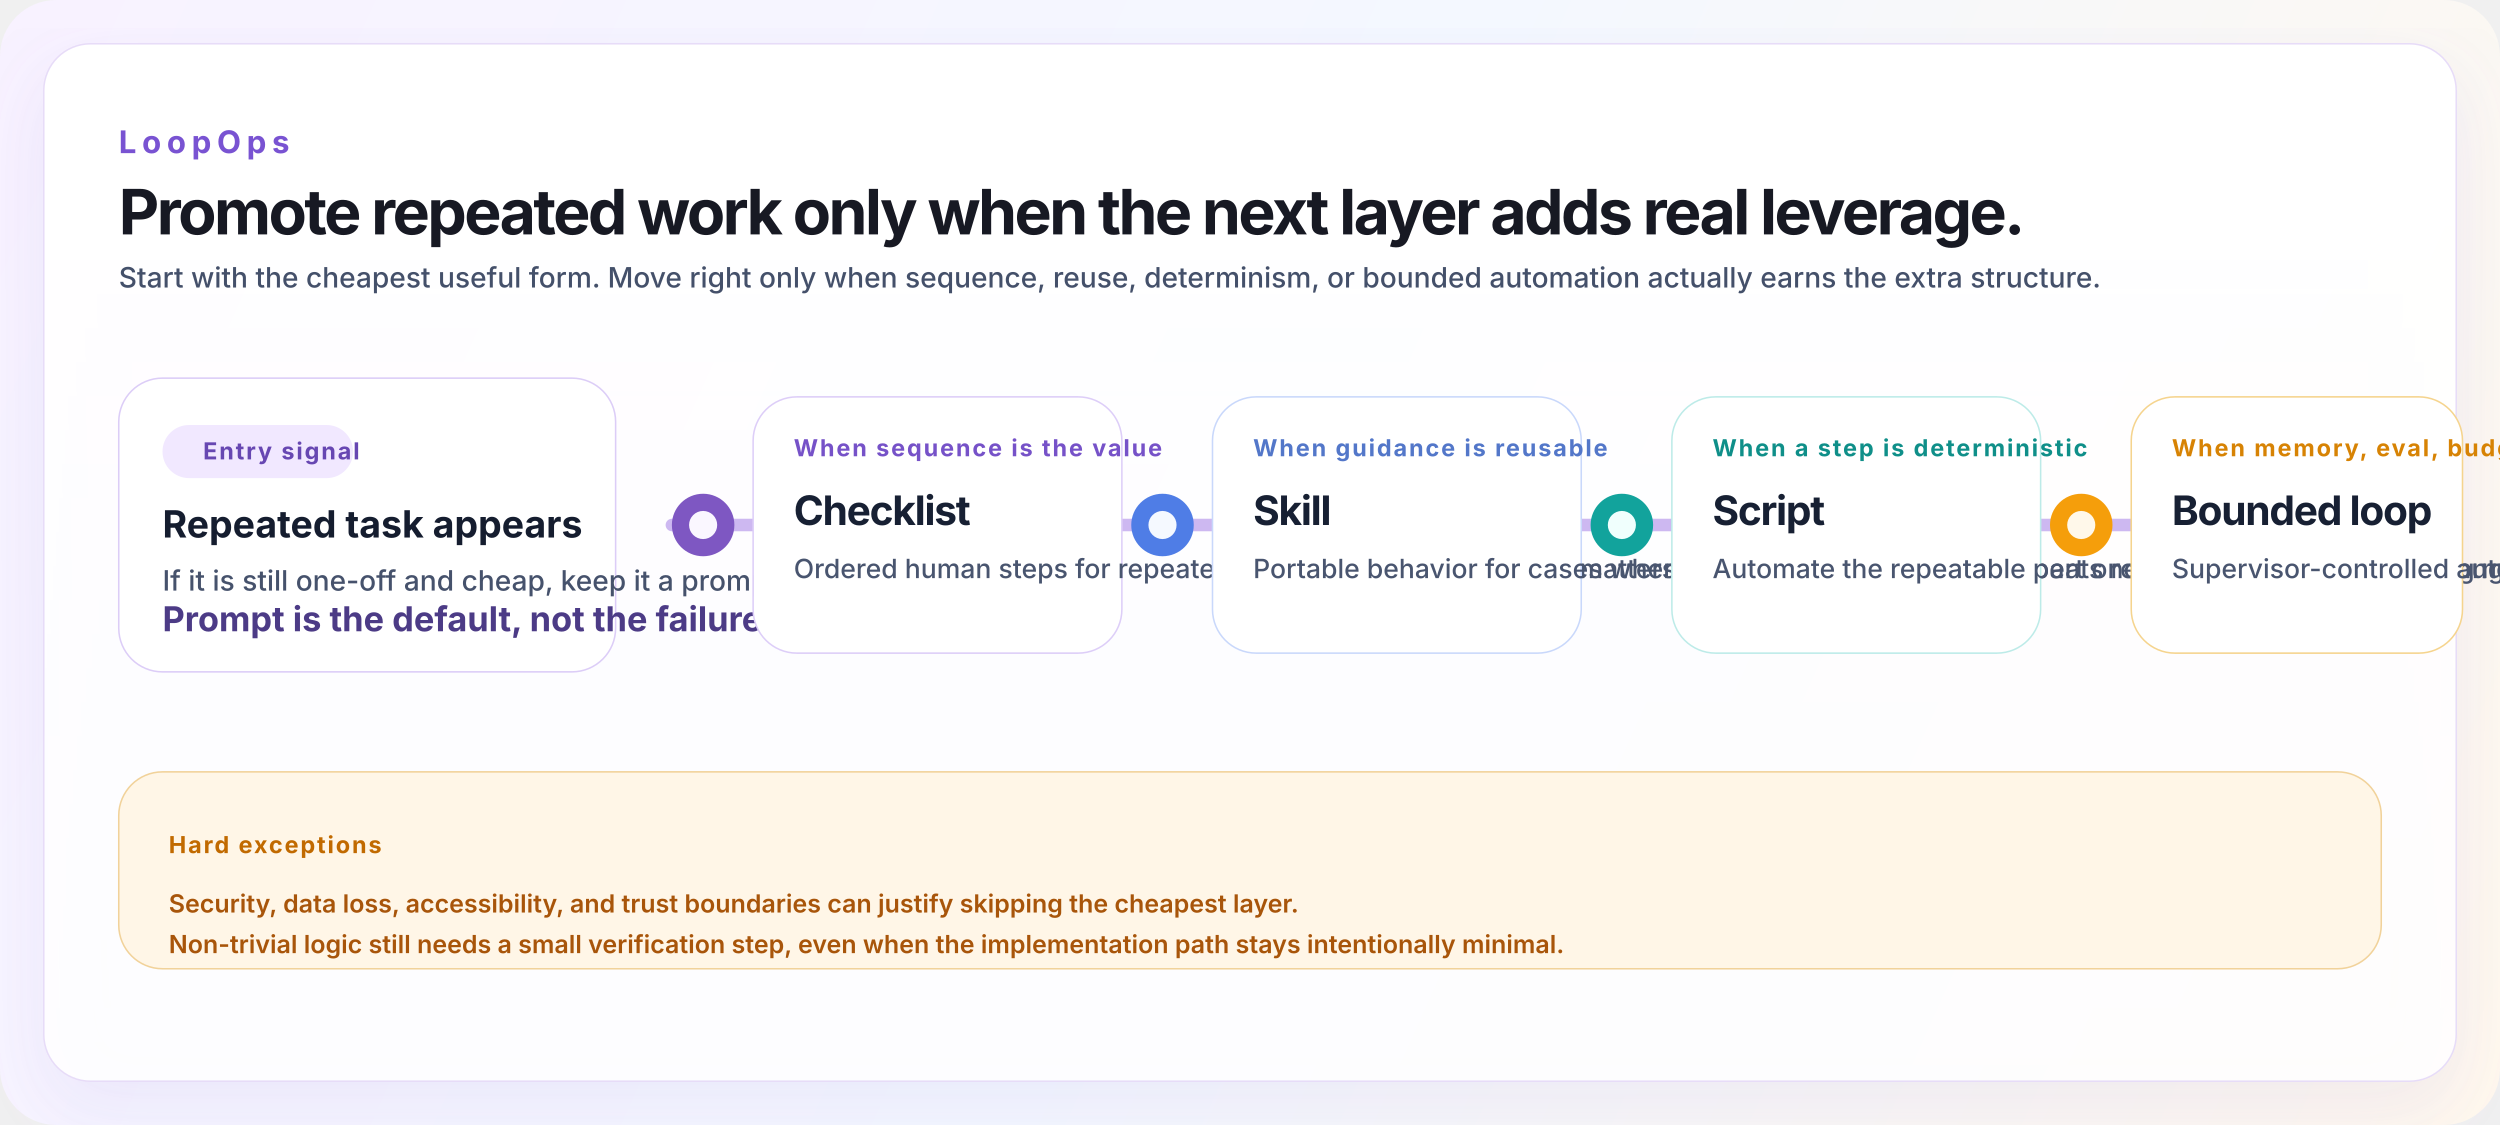
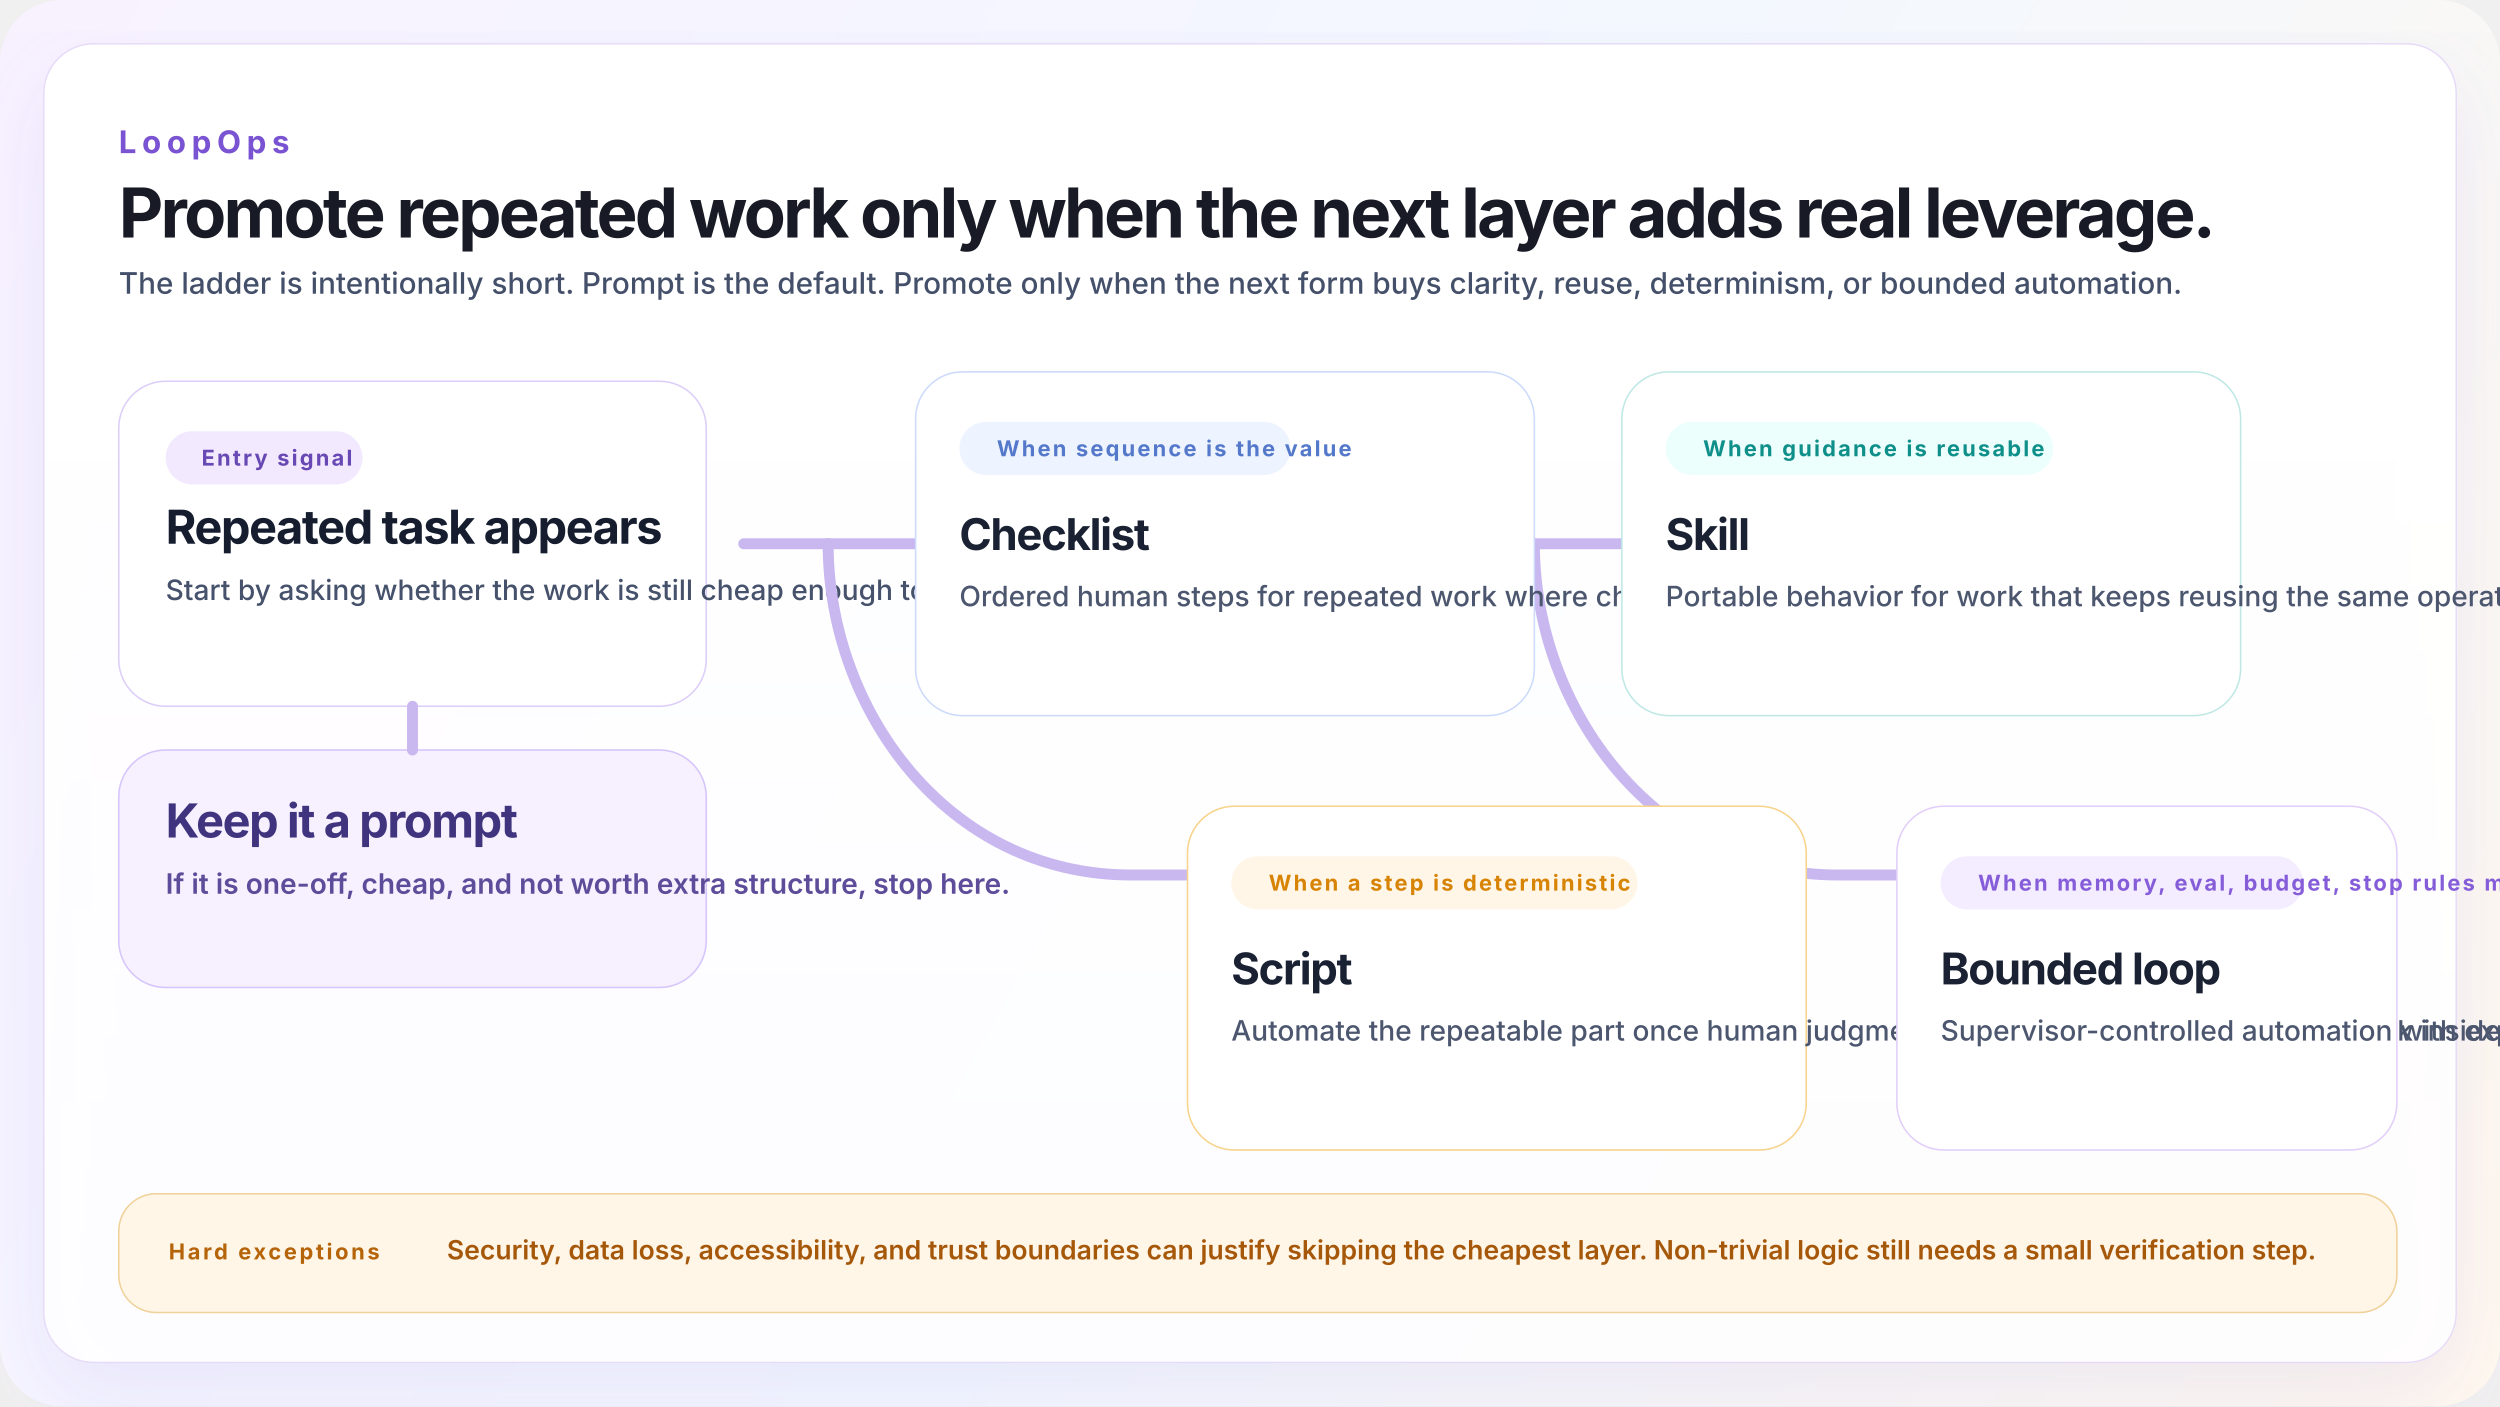
- <svg xmlns="http://www.w3.org/2000/svg" width="1600" height="720" viewBox="0 0 1600 720" fill="none" role="img" aria-labelledby="title desc">
+ <svg xmlns="http://www.w3.org/2000/svg" width="1600" height="900" viewBox="0 0 1600 900" fill="none" role="img" aria-labelledby="title desc">
  <defs>
-     <linearGradient id="bg" x1="0" y1="0" x2="1600" y2="720" gradientUnits="userSpaceOnUse">
+     <linearGradient id="bg" x1="0" y1="0" x2="1600" y2="900" gradientUnits="userSpaceOnUse">
      <stop stop-color="#F8F2FF" />
-       <stop offset="0.5" stop-color="#F4F8FF" />
-       <stop offset="1" stop-color="#FFF8ED" />
+       <stop offset="0.52" stop-color="#F3F8FF" />
+       <stop offset="1" stop-color="#FFF8EE" />
    </linearGradient>
    <linearGradient id="panel" x1="0" y1="0" x2="0" y2="1">
      <stop stop-color="#FFFFFF" stop-opacity="0.98" />
-       <stop offset="1" stop-color="#FFFFFF" stop-opacity="0.86" />
+       <stop offset="1" stop-color="#FFFFFF" stop-opacity="0.9" />
    </linearGradient>
    <filter id="shadow" x="-20%" y="-20%" width="140%" height="160%">
-       <feDropShadow dx="0" dy="18" stdDeviation="24" flood-color="#8D74D9" flood-opacity="0.13" />
+       <feDropShadow dx="0" dy="20" stdDeviation="26" flood-color="#8B74D7" flood-opacity="0.14" />
    </filter>
    <style>
      .eyebrow { font: 700 20px ui-sans-serif, -apple-system, BlinkMacSystemFont, "Segoe UI", sans-serif; letter-spacing: 0.18em; text-transform: uppercase; fill: #7953D2; }
-       .title { font: 700 40px ui-sans-serif, -apple-system, BlinkMacSystemFont, "Segoe UI", sans-serif; letter-spacing: -0.04em; fill: #171923; }
-       .lede { font: 500 18px ui-sans-serif, -apple-system, BlinkMacSystemFont, "Segoe UI", sans-serif; fill: #44506A; }
-       .tag { font: 700 15px ui-sans-serif, -apple-system, BlinkMacSystemFont, "Segoe UI", sans-serif; letter-spacing: 0.08em; text-transform: uppercase; }
-       .nodeTitle { font: 700 26px ui-sans-serif, -apple-system, BlinkMacSystemFont, "Segoe UI", sans-serif; letter-spacing: -0.03em; fill: #172033; }
-       .nodeBody { font: 500 17px ui-sans-serif, -apple-system, BlinkMacSystemFont, "Segoe UI", sans-serif; fill: #49556F; }
-       .entryTitle { font: 700 24px ui-sans-serif, -apple-system, BlinkMacSystemFont, "Segoe UI", sans-serif; fill: #151D2F; }
+       .title { font: 700 44px ui-sans-serif, -apple-system, BlinkMacSystemFont, "Segoe UI", sans-serif; letter-spacing: -0.04em; fill: #181B26; }
+       .lede { font: 500 19px ui-sans-serif, -apple-system, BlinkMacSystemFont, "Segoe UI", sans-serif; fill: #44506A; }
+       .tag { font: 700 14px ui-sans-serif, -apple-system, BlinkMacSystemFont, "Segoe UI", sans-serif; letter-spacing: 0.1em; text-transform: uppercase; }
+       .cardTitle { font: 700 28px ui-sans-serif, -apple-system, BlinkMacSystemFont, "Segoe UI", sans-serif; letter-spacing: -0.03em; fill: #192132; }
+       .cardBody { font: 500 18px ui-sans-serif, -apple-system, BlinkMacSystemFont, "Segoe UI", sans-serif; fill: #4C576F; }
+       .entryTitle { font: 700 30px ui-sans-serif, -apple-system, BlinkMacSystemFont, "Segoe UI", sans-serif; letter-spacing: -0.03em; fill: #151D2F; }
      .entryBody { font: 500 18px ui-sans-serif, -apple-system, BlinkMacSystemFont, "Segoe UI", sans-serif; fill: #46526C; }
-       .rule { font: 600 16px ui-sans-serif, -apple-system, BlinkMacSystemFont, "Segoe UI", sans-serif; fill: #A8550A; }
-       .prompt { font: 700 22px ui-sans-serif, -apple-system, BlinkMacSystemFont, "Segoe UI", sans-serif; fill: #4C3B86; }
+       .promptTitle { font: 700 30px ui-sans-serif, -apple-system, BlinkMacSystemFont, "Segoe UI", sans-serif; letter-spacing: -0.03em; fill: #41347E; }
+       .promptBody { font: 600 18px ui-sans-serif, -apple-system, BlinkMacSystemFont, "Segoe UI", sans-serif; fill: #5C4C99; }
+       .ruleTag { font: 700 14px ui-sans-serif, -apple-system, BlinkMacSystemFont, "Segoe UI", sans-serif; letter-spacing: 0.12em; text-transform: uppercase; fill: #B56409; }
+       .ruleText { font: 600 17px ui-sans-serif, -apple-system, BlinkMacSystemFont, "Segoe UI", sans-serif; fill: #A6580A; }
+       .arrow { stroke: #C9B7F0; stroke-width: 7; stroke-linecap: round; stroke-linejoin: round; fill: none; }
    </style>
  </defs>
-   <rect width="1600" height="720" rx="36" fill="url(#bg)" />
-   <rect x="28" y="28" width="1544" height="664" rx="30" fill="url(#panel)" stroke="#E7DCF8" filter="url(#shadow)" />
+   <rect width="1600" height="900" rx="40" fill="url(#bg)" />
+   <rect x="28" y="28" width="1544" height="844" rx="32" fill="url(#panel)" stroke="#E7DCF8" filter="url(#shadow)" />
  <text x="76" y="98" class="eyebrow">LoopOps</text>
-   <text x="76" y="150" class="title">Promote repeated work only when the next layer adds real leverage.</text>
-   <text x="76" y="184" class="lede">Start with the cheapest useful form. Move right only when sequence, reuse, determinism, or bounded automation actually earns the extra structure.</text>
-   <rect x="76" y="242" width="318" height="188" rx="28" fill="#FFFFFF" stroke="#DCCDF7" />
-   <rect x="104" y="272" width="122" height="34" rx="17" fill="#F1E8FF" />
-   <text x="130" y="294" class="tag" fill="#6747B2">Entry signal</text>
-   <text x="104" y="344" class="entryTitle">Repeated task appears</text>
-   <text x="104" y="378" class="entryBody">If it is still one-off and cheap, keep it a prompt and stop there.</text>
-   <text x="104" y="404" class="prompt">Prompt is the default, not the failure state.</text>
-   <path d="M430 336H1420" stroke="#CDB8F1" stroke-width="8" stroke-linecap="round" />
-   <g transform="translate(450 254)">
-     <circle cx="0" cy="82" r="20" fill="#7E57C2" />
-     <circle cx="0" cy="82" r="9" fill="#FAF7FF" />
-     <rect x="32" y="0" width="236" height="164" rx="28" fill="#FFFFFF" stroke="#DDCEF8" />
-     <text x="58" y="38" class="tag" fill="#7652C8">When sequence is the value</text>
-     <text x="58" y="82" class="nodeTitle">Checklist</text>
-     <text x="58" y="116" class="nodeBody">Ordered human steps for repeated work where choreography matters more than abstraction.</text>
+   <text x="76" y="152" class="title">Promote repeated work only when the next layer adds real leverage.</text>
+   <text x="76" y="188" class="lede">The ladder is intentionally short. Prompt is the default. Promote only when the next form buys clarity, reuse, determinism, or bounded automation.</text>
+   <rect x="76" y="244" width="376" height="208" rx="30" fill="#FFFFFF" stroke="#DDCEF8" />
+   <rect x="106" y="276" width="126" height="34" rx="17" fill="#F2E9FF" />
+   <text x="129" y="298" class="tag" fill="#6848B3">Entry signal</text>
+   <text x="106" y="348" class="entryTitle">Repeated task appears</text>
+   <text x="106" y="384" class="entryBody">Start by asking whether the work is still cheap enough to stay an ordinary prompt.</text>
+   <rect x="76" y="480" width="376" height="152" rx="30" fill="#F6F0FF" stroke="#D6C5FB" />
+   <text x="106" y="536" class="promptTitle">Keep it a prompt</text>
+   <text x="106" y="572" class="promptBody">If it is one-off, cheap, and not worth extra structure, stop here.</text>
+   <path d="M476 348H530" class="arrow" />
+   <path d="M264 452V480" class="arrow" />
+   <path d="M530 348H586" class="arrow" />
+   <path d="M982 348H1038" class="arrow" />
+   <path d="M530 348C530 454 606 560 724 560H760" class="arrow" />
+   <path d="M982 348C982 454 1060 560 1176 560H1214" class="arrow" />
+   <g transform="translate(586 238)">
+     <rect width="396" height="220" rx="30" fill="#FFFFFF" stroke="#CCDAFB" />
+     <rect x="28" y="32" width="212" height="34" rx="17" fill="#EEF4FF" />
+     <text x="52" y="54" class="tag" fill="#5478CA">When sequence is the value</text>
+     <text x="28" y="114" class="cardTitle">Checklist</text>
+     <text x="28" y="150" class="cardBody">Ordered human steps for repeated work where choreography matters more than abstraction.</text>
  </g>
-   <g transform="translate(744 254)">
-     <circle cx="0" cy="82" r="20" fill="#4F7DE6" />
-     <circle cx="0" cy="82" r="9" fill="#F5F9FF" />
-     <rect x="32" y="0" width="236" height="164" rx="28" fill="#FFFFFF" stroke="#C9D8FB" />
-     <text x="58" y="38" class="tag" fill="#5377C9">When guidance is reusable</text>
-     <text x="58" y="82" class="nodeTitle">Skill</text>
-     <text x="58" y="116" class="nodeBody">Portable behavior for cases where a durable instruction layer beats rewriting the same operating model.</text>
+   <g transform="translate(1038 238)">
+     <rect width="396" height="220" rx="30" fill="#FFFFFF" stroke="#BFE8E5" />
+     <rect x="28" y="32" width="248" height="34" rx="17" fill="#ECFFFD" />
+     <text x="52" y="54" class="tag" fill="#0F8F89">When guidance is reusable</text>
+     <text x="28" y="114" class="cardTitle">Skill</text>
+     <text x="28" y="150" class="cardBody">Portable behavior for work that keeps reusing the same operating model, boundaries, and quality gates.</text>
  </g>
-   <g transform="translate(1038 254)">
-     <circle cx="0" cy="82" r="20" fill="#12A39C" />
-     <circle cx="0" cy="82" r="9" fill="#F0FFFD" />
-     <rect x="32" y="0" width="236" height="164" rx="28" fill="#FFFFFF" stroke="#BDEBE8" />
-     <text x="58" y="38" class="tag" fill="#0F8F89">When a step is deterministic</text>
-     <text x="58" y="82" class="nodeTitle">Script</text>
-     <text x="58" y="116" class="nodeBody">Automate the repeatable part once human judgment is no longer doing meaningful work inside the step.</text>
+   <g transform="translate(760 516)">
+     <rect width="396" height="220" rx="30" fill="#FFFFFF" stroke="#F7D38B" />
+     <rect x="28" y="32" width="260" height="34" rx="17" fill="#FFF6E8" />
+     <text x="52" y="54" class="tag" fill="#D78304">When a step is deterministic</text>
+     <text x="28" y="114" class="cardTitle">Script</text>
+     <text x="28" y="150" class="cardBody">Automate the repeatable part once human judgment is no longer doing meaningful work inside the step.</text>
  </g>
-   <g transform="translate(1332 254)">
-     <circle cx="0" cy="82" r="20" fill="#F59E0B" />
-     <circle cx="0" cy="82" r="9" fill="#FFF8EA" />
-     <rect x="32" y="0" width="212" height="164" rx="28" fill="#FFFFFF" stroke="#F5D48E" />
-     <text x="58" y="38" class="tag" fill="#D78304">When memory, eval, budget, stop rules matter</text>
-     <text x="58" y="82" class="nodeTitle">Bounded loop</text>
-     <text x="58" y="116" class="nodeBody">Supervisor-controlled automation with explicit constraints, memory shape, and exit conditions.</text>
+   <g transform="translate(1214 516)">
+     <rect width="320" height="220" rx="30" fill="#FFFFFF" stroke="#E1CFF9" />
+     <rect x="28" y="32" width="232" height="34" rx="17" fill="#F4ECFF" />
+     <text x="52" y="54" class="tag" fill="#855DD9">When memory, eval, budget, stop rules matter</text>
+     <text x="28" y="114" class="cardTitle">Bounded loop</text>
+     <text x="28" y="150" class="cardBody">Supervisor-controlled automation with explicit limits, feedback, and exit conditions.</text>
  </g>
-   <rect x="76" y="494" width="1448" height="126" rx="28" fill="#FFF6E7" stroke="#F1D29A" />
-   <text x="108" y="546" class="tag" fill="#C16A00">Hard exceptions</text>
-   <text x="108" y="584" class="rule">Security, data loss, accessibility, and trust boundaries can justify skipping the cheapest layer.</text>
-   <text x="108" y="610" class="rule">Non-trivial logic still needs a small verification step, even when the implementation path stays intentionally minimal.</text>
+   <rect x="76" y="764" width="1458" height="76" rx="24" fill="#FFF6E8" stroke="#F0D19A" />
+   <text x="108" y="806" class="ruleTag">Hard exceptions</text>
+   <text x="286" y="806" class="ruleText">Security, data loss, accessibility, and trust boundaries can justify skipping the cheapest layer. Non-trivial logic still needs a small verification step.</text>
</svg>
